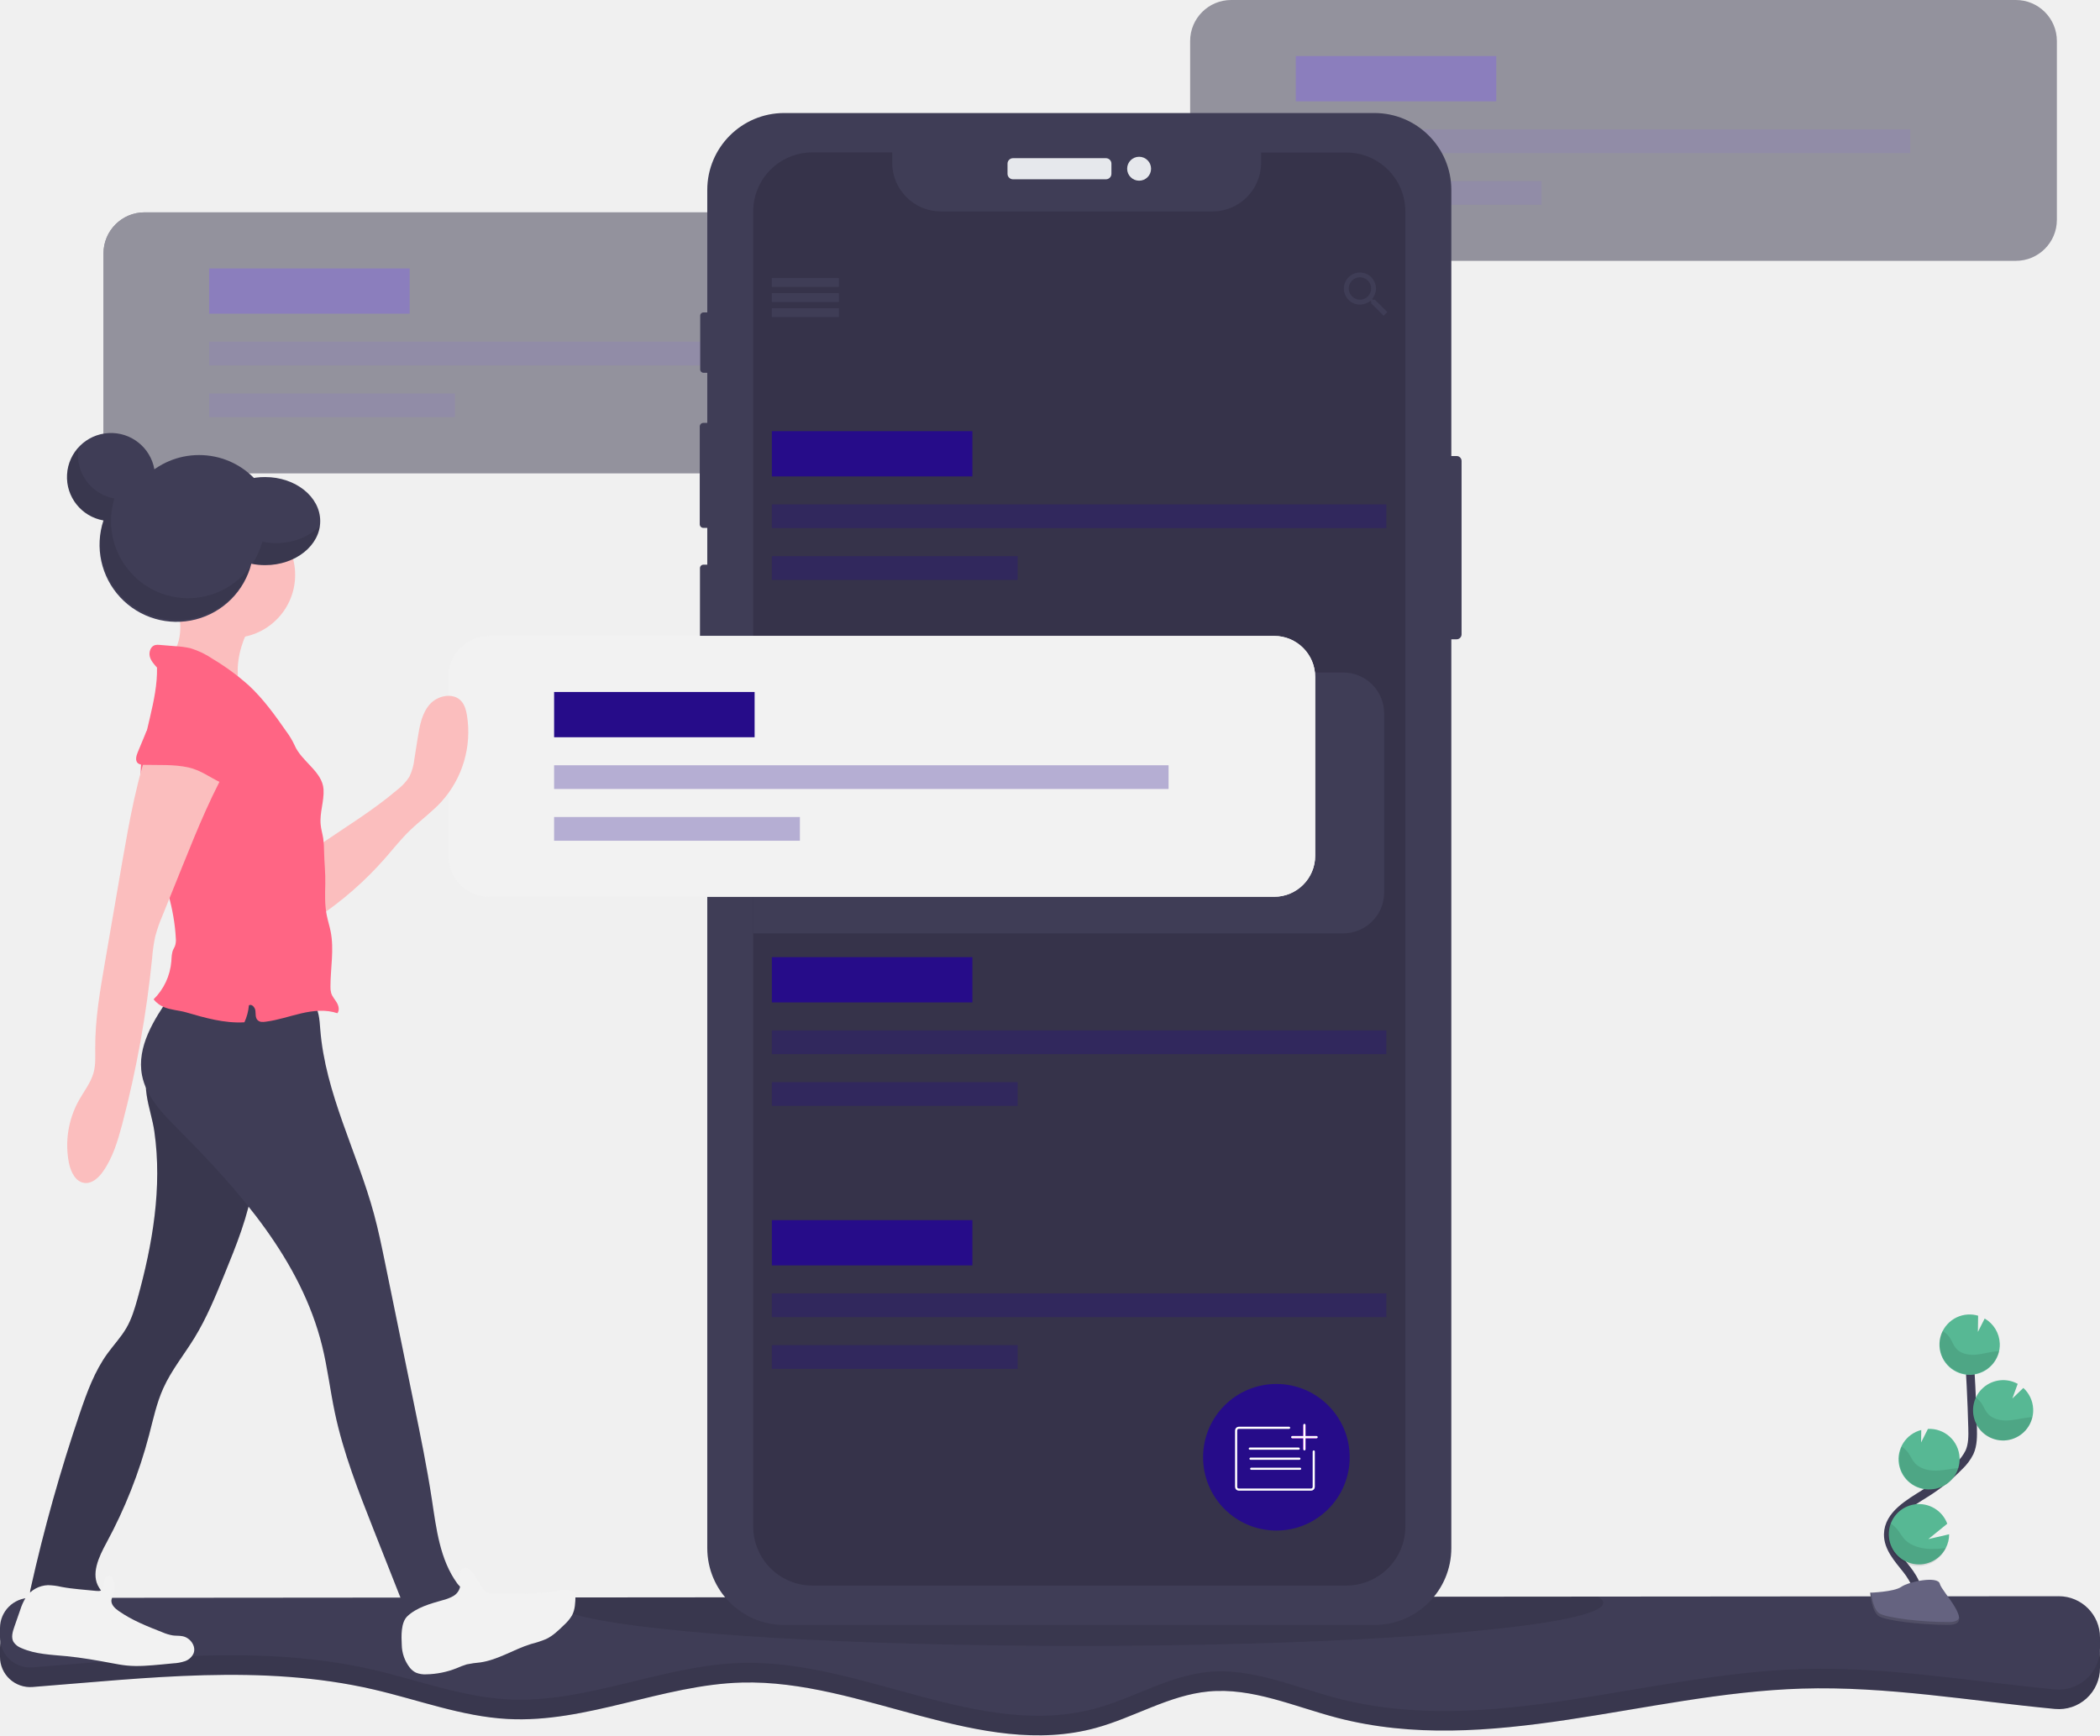
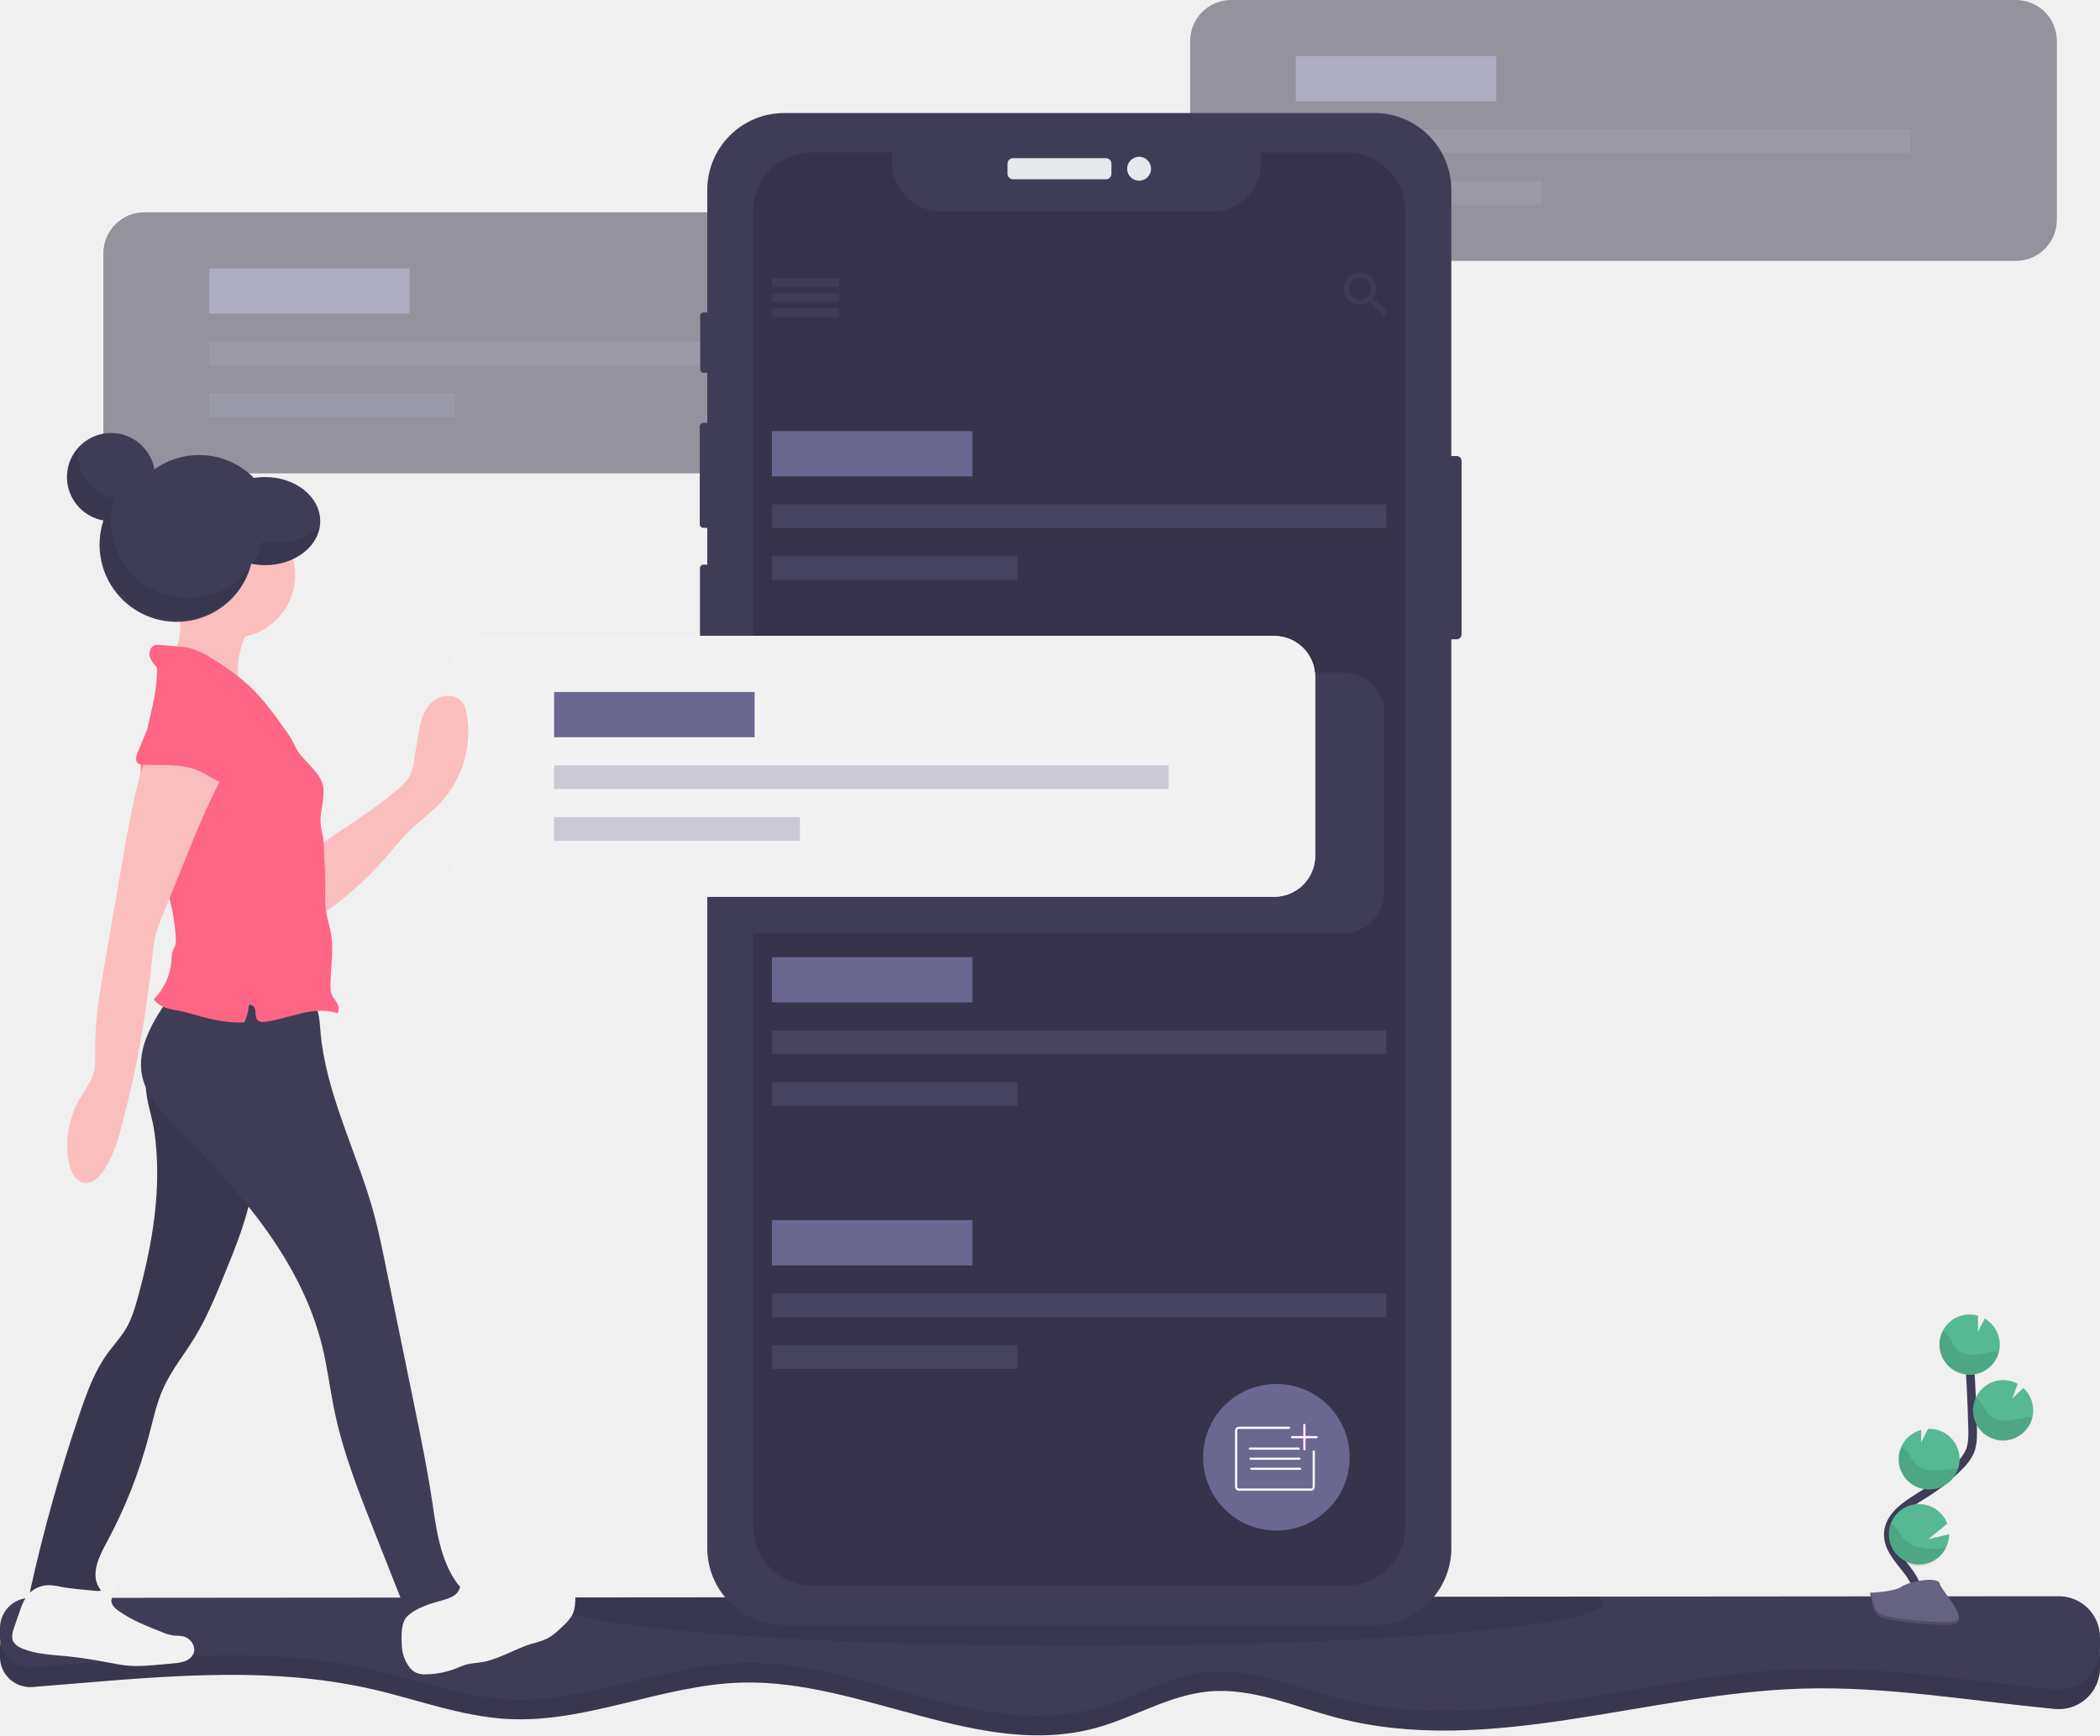
<svg xmlns="http://www.w3.org/2000/svg" id="ada6f7ae-8394-4767-8700-18704e9e9034" data-name="Layer 1" width="974" height="805.02" viewBox="0 0 974 805.02">
  <path d="M1087,816.24v5a19.11,19.11,0,0,1-20.91,19c-39.15-3.72-78.12-10.64-117.4-9.43-72.42,2.21-145.44,31.83-215.54,13.53-19.77-5.16-39.32-14.13-59.66-12.2-18.25,1.73-34.49,12.05-52.17,16.89C567.55,863.79,512.8,826.49,457.06,828c-36.74,1-71.92,18.89-108.62,16.9-21.27-1.14-41.53-8.92-62.28-13.71-51.66-11.94-104.86-5.27-158.09-1.13A14,14,0,0,1,113,816.13v-4.28a14,14,0,0,1,14-14l940.92-.76A19.11,19.11,0,0,1,1087,816.24Z" transform="translate(-113 -47.49)" fill="#3f3d56" />
  <path d="M1087,816.24v5a19.11,19.11,0,0,1-20.91,19c-39.15-3.72-78.12-10.64-117.4-9.43-72.42,2.21-145.44,31.83-215.54,13.53-19.77-5.16-39.32-14.13-59.66-12.2-18.25,1.73-34.49,12.05-52.17,16.89C567.55,863.79,512.8,826.49,457.06,828c-36.74,1-71.92,18.89-108.62,16.9-21.27-1.14-41.53-8.92-62.28-13.71-51.66-11.94-104.86-5.27-158.09-1.13A14,14,0,0,1,113,816.13v-4.28a14,14,0,0,1,14-14l940.92-.76A19.11,19.11,0,0,1,1087,816.24Z" transform="translate(-113 -47.49)" opacity="0.1" />
  <path d="M1087,807.1v5a20.39,20.39,0,0,1-.11,2.08,19.11,19.11,0,0,1-20.8,17c-39.15-3.73-78.12-10.65-117.4-9.44-72.42,2.22-145.44,31.84-215.54,13.53-19.77-5.16-39.32-14.13-59.66-12.2-18.25,1.73-34.49,12.05-52.17,16.9-53.77,14.72-108.52-22.58-164.26-21.08-36.74,1-71.92,18.89-108.62,16.91-21.27-1.15-41.53-8.92-62.28-13.72-51.65-11.93-104.86-5.26-158.09-1.12a14,14,0,0,1-14.86-11.5A13.7,13.7,0,0,1,113,807v-4.28a14,14,0,0,1,14-14l235.83-.19,481.81-.4,223.28-.18A19.11,19.11,0,0,1,1087,807.1Z" transform="translate(-113 -47.49)" fill="#3f3d56" />
  <path d="M856.59,791c0,2.21-4.36,4.33-12.4,6.32C812,805.27,721,811,613.59,811c-105.67,0-195.58-5.55-229-13.31-9-2.09-14-4.34-14-6.69,0-.82.6-1.63,1.78-2.43l481.81-.4C855.77,789.1,856.59,790,856.59,791Z" transform="translate(-113 -47.49)" opacity="0.1" />
  <g opacity="0.5">
    <rect x="552" width="402" height="121" rx="19.03" fill="#36334a" />
-     <rect x="601" y="26" width="93" height="21" fill="#260c89" />
-     <rect x="601" y="60" width="285" height="11" fill="#260c89" opacity="0.3" />
-     <rect x="601" y="84" width="114" height="11" fill="#260c89" opacity="0.3" />
+     <rect x="601" y="26" width="93" height="21" fill="#6a6790" />
+     <rect x="601" y="60" width="285" height="11" fill="#6a6790" opacity="0.3" />
+     <rect x="601" y="84" width="114" height="11" fill="#6a6790" opacity="0.3" />
  </g>
  <g opacity="0.5">
    <rect x="48" y="98.51" width="402" height="121" rx="19.03" fill="#36334a" />
    <rect x="97" y="124.51" width="93" height="21" fill="#36334a" />
    <rect x="97" y="158.51" width="285" height="11" fill="#36334a" />
    <rect x="97" y="182.51" width="114" height="11" fill="#36334a" />
    <rect x="48" y="98.51" width="402" height="121" rx="19.03" fill="#36334a" />
-     <rect x="97" y="124.51" width="93" height="21" fill="#260c89" />
-     <rect x="97" y="158.51" width="285" height="11" fill="#260c89" opacity="0.3" />
-     <rect x="97" y="182.51" width="114" height="11" fill="#260c89" opacity="0.3" />
+     <rect x="97" y="124.51" width="93" height="21" fill="#6a6790" />
+     <rect x="97" y="158.51" width="285" height="11" fill="#6a6790" opacity="0.3" />
+     <rect x="97" y="182.51" width="114" height="11" fill="#6a6790" opacity="0.3" />
  </g>
  <rect x="667.58" y="211.54" width="10.31" height="85.02" rx="2.29" fill="#3f3d56" />
  <rect x="324.76" y="144.93" width="5.79" height="27.99" rx="1.5" fill="#3f3d56" />
  <rect x="324.55" y="196.17" width="6.52" height="48.72" rx="1.69" fill="#3f3d56" />
  <rect x="324.65" y="261.94" width="6.21" height="49.14" rx="1.61" fill="#3f3d56" />
  <rect x="328.04" y="52.43" width="345.1" height="701.37" rx="35.69" fill="#3f3d56" />
  <rect x="467.3" y="73.38" width="48.19" height="9.79" rx="2.54" fill="#e6e8ec" />
  <circle cx="528.33" cy="78.27" r="5.55" fill="#e6e8ec" />
  <path d="M764.83,145.6v610A27.41,27.41,0,0,1,737.42,783H489.76a27.41,27.41,0,0,1-27.41-27.4v-610a27.41,27.41,0,0,1,27.41-27.41h37.06V123a22.58,22.58,0,0,0,22.57,22.57h126A22.57,22.57,0,0,0,697.91,123v-4.76h39.51A27.41,27.41,0,0,1,764.83,145.6Z" transform="translate(-113 -47.49)" fill="#36334a" />
  <rect x="358" y="129" width="31" height="4" fill="#3f3d56" />
  <rect x="358" y="136" width="31" height="4" fill="#3f3d56" />
  <rect x="358" y="143" width="31" height="4" fill="#3f3d56" />
  <rect x="358" y="129" width="31" height="4" fill="#3f3d56" />
  <rect x="358" y="136" width="31" height="4" fill="#3f3d56" />
  <rect x="358" y="143" width="31" height="4" fill="#3f3d56" />
  <path d="M750.66,186.49h-.91l-.35-.29a7.61,7.61,0,0,0,1.78-4.89,7.44,7.44,0,1,0-7.4,7.48,7.73,7.73,0,0,0,4.88-1.78l.34.29v.92l5.74,5.75,1.72-1.72Zm-6.88,0a5.18,5.18,0,1,1,5.16-5.18A5.15,5.15,0,0,1,743.78,186.49Z" transform="translate(-113 -47.49)" fill="#3f3d56" />
-   <rect x="358" y="200" width="93" height="21" fill="#260c89" />
-   <rect x="358" y="234" width="285" height="11" fill="#260c89" opacity="0.3" />
-   <rect x="358" y="258" width="114" height="11" fill="#260c89" opacity="0.3" />
-   <rect x="358" y="444" width="93" height="21" fill="#260c89" />
-   <rect x="358" y="478" width="285" height="11" fill="#260c89" opacity="0.3" />
-   <rect x="358" y="502" width="114" height="11" fill="#260c89" opacity="0.3" />
-   <rect x="358" y="566" width="93" height="21" fill="#260c89" />
-   <rect x="358" y="600" width="285" height="11" fill="#260c89" opacity="0.3" />
-   <rect x="358" y="624" width="114" height="11" fill="#260c89" opacity="0.3" />
-   <circle cx="592" cy="676" r="34" fill="#260c89" />
+   <rect x="358" y="200" width="93" height="21" fill="#6a6790" />
+   <rect x="358" y="234" width="285" height="11" fill="#6a6790" opacity="0.3" />
+   <rect x="358" y="258" width="114" height="11" fill="#6a6790" opacity="0.3" />
+   <rect x="358" y="444" width="93" height="21" fill="#6a6790" />
+   <rect x="358" y="478" width="285" height="11" fill="#6a6790" opacity="0.3" />
+   <rect x="358" y="502" width="114" height="11" fill="#6a6790" opacity="0.3" />
+   <rect x="358" y="566" width="93" height="21" fill="#6a6790" />
+   <rect x="358" y="600" width="285" height="11" fill="#6a6790" opacity="0.3" />
+   <rect x="358" y="624" width="114" height="11" fill="#6a6790" opacity="0.3" />
+   <circle cx="592" cy="676" r="34" fill="#6a6790" />
  <path d="M722.33,720.81v16.43a1.25,1.25,0,0,1-1.25,1.25h-33.5a1.25,1.25,0,0,1-1.25-1.25V711.07a1.25,1.25,0,0,1,1.25-1.25h23.31" transform="translate(-113 -47.49)" fill="none" stroke="#fff" stroke-linecap="round" stroke-miterlimit="10" />
  <line x1="579.67" y1="672" x2="602.33" y2="672" fill="none" stroke="#fff" stroke-linecap="round" stroke-miterlimit="10" />
  <line x1="580" y1="676.67" x2="602.67" y2="676.67" fill="none" stroke="#fff" stroke-linecap="round" stroke-miterlimit="10" />
  <line x1="580.33" y1="681.33" x2="603" y2="681.33" fill="none" stroke="#fff" stroke-linecap="round" stroke-miterlimit="10" />
  <line x1="605" y1="661" x2="605" y2="672.33" fill="none" stroke="#f0f" stroke-miterlimit="10" />
  <line x1="610.67" y1="666.67" x2="599.33" y2="666.67" fill="none" stroke="#f0f" stroke-miterlimit="10" />
  <line x1="605" y1="661" x2="605" y2="672.33" fill="none" stroke="#fff" stroke-linecap="round" stroke-miterlimit="10" />
  <line x1="610.67" y1="666.67" x2="599.33" y2="666.67" fill="none" stroke="#fff" stroke-linecap="round" stroke-miterlimit="10" />
  <path d="M1001.6,792.66c3-5.51-.4-12.27-4.29-17.18s-8.61-10-8.51-16.29c.15-9,9.7-14.31,17.33-19.09a84,84,0,0,0,15.56-12.51,22.8,22.8,0,0,0,4.78-6.4c1.58-3.52,1.54-7.52,1.44-11.37q-.51-19.26-1.91-38.49" transform="translate(-113 -47.49)" fill="none" stroke="#3f3d56" stroke-miterlimit="10" stroke-width="4" />
  <path d="M1040.51,670.63a14,14,0,0,0-7-11.5l-3.14,6.22.1-7.53a14.22,14.22,0,0,0-4.63-.56,14,14,0,1,0,14.68,13.37Z" transform="translate(-113 -47.49)" fill="#57b894" />
  <path d="M1015.48,765.62a14,14,0,1,1,.68-11.3l-8.77,7.13,9.65-2.23A14,14,0,0,1,1015.48,765.62Z" transform="translate(-113 -47.49)" fill="#57b894" />
  <path d="M1008.55,738.37a14,14,0,0,1-4.45-27.53l-.08,5.78,3.18-6.29h0a14,14,0,0,1,14.67,13.36,13.84,13.84,0,0,1-.6,4.79A14,14,0,0,1,1008.55,738.37Z" transform="translate(-113 -47.49)" fill="#57b894" />
  <path d="M1042.62,715.7a14,14,0,1,1,6.21-26.27l-2.48,6.8,5.1-4.9A14,14,0,0,1,1056,701a13.79,13.79,0,0,1-.35,3.87A14,14,0,0,1,1042.62,715.7Z" transform="translate(-113 -47.49)" fill="#57b894" />
  <path d="M1038.62,674.37c-3.24.35-6.39,1.36-9.64,1.56s-6.82-.57-8.88-3.1c-1.1-1.36-1.66-3.08-2.59-4.57a10,10,0,0,0-3.54-3.33,14,14,0,1,0,26.24,9.32Q1039.42,674.28,1038.62,674.37Z" transform="translate(-113 -47.49)" opacity="0.1" />
  <path d="M1042.62,715.7a14,14,0,0,1-13.35-20,10.37,10.37,0,0,1,2.82,2.82c1,1.51,1.61,3.26,2.78,4.64,2.19,2.57,5.92,3.41,9.31,3.26s6.66-1.12,10-1.43c.47,0,.94-.07,1.42-.08A14,14,0,0,1,1042.62,715.7Z" transform="translate(-113 -47.49)" opacity="0.1" />
  <path d="M1008.55,738.37a14,14,0,0,1-13.46-19.76,11.48,11.48,0,0,1,3,2.85c1.09,1.54,1.77,3.32,3.05,4.74,2.37,2.63,6.35,3.56,9.93,3.48s6.83-.93,10.28-1.2A14,14,0,0,1,1008.55,738.37Z" transform="translate(-113 -47.49)" opacity="0.1" />
  <path d="M1015.48,765.62a14,14,0,0,1-25.59-11.45,13.84,13.84,0,0,1,3.08,2.75c1.34,1.62,2.22,3.47,3.76,5,2.87,2.82,7.5,4,11.63,4.09A60,60,0,0,0,1015.48,765.62Z" transform="translate(-113 -47.49)" opacity="0.1" />
  <path d="M980.43,786.31s11.08-.34,14.42-2.72,17-5.21,17.86-1.4,16.65,19,4.15,19.06-29.06-1.94-32.4-4S980.43,786.31,980.43,786.31Z" transform="translate(-113 -47.49)" fill="#656380" />
  <path d="M1017.08,799.93c-12.51.1-29.06-1.95-32.39-4-2.54-1.55-3.55-7.09-3.89-9.65h-.37s.7,8.94,4,11,19.89,4.07,32.4,4c3.61,0,4.85-1.31,4.78-3.21C1021.14,799.19,1019.77,799.9,1017.08,799.93Z" transform="translate(-113 -47.49)" opacity="0.2" />
  <path d="M755,378.52v82.94a19,19,0,0,1-19,19H462.35v-121H736A19,19,0,0,1,755,378.52Z" transform="translate(-113 -47.49)" fill="#3f3d56" />
  <rect x="208" y="295" width="402" height="121" rx="19.03" fill="#f2f2f2" />
  <rect x="208" y="295" width="402" height="121" rx="19.03" fill="#f2f2f2" />
-   <rect x="257" y="321" width="93" height="21" fill="#260c89" />
-   <rect x="257" y="355" width="285" height="11" fill="#260c89" opacity="0.3" />
-   <rect x="257" y="379" width="114" height="11" fill="#260c89" opacity="0.3" />
+   <rect x="257" y="321" width="93" height="21" fill="#6a6790" />
+   <rect x="257" y="355" width="285" height="11" fill="#6a6790" opacity="0.3" />
+   <rect x="257" y="379" width="114" height="11" fill="#6a6790" opacity="0.3" />
  <circle cx="92.34" cy="246.84" r="35.75" fill="#3f3d56" />
  <path d="M184.6,572.43c3.69,25.89-.81,52.29-7.82,77.48-1.31,4.69-2.72,9.42-5.17,13.63s-5.86,7.83-8.74,11.79c-6,8.26-9.52,18-12.81,27.64a779.65,779.65,0,0,0-22.82,81.32,5.57,5.57,0,0,0,0,3.47c.87,2,3.51,2.26,5.68,2.25l28.06-.15c1-1.92-.85-4-2-5.84-4-6.22-.16-14.3,3.37-20.81a223.74,223.74,0,0,0,19.78-50c1.92-7.33,3.48-14.82,6.6-21.73,3.77-8.38,9.68-15.59,14.48-23.43,5.58-9.11,9.65-19,13.69-28.93,5.64-13.78,11.33-27.73,13.55-42.45,2.09-13.82,1.06-27.9-.3-41.81a2.64,2.64,0,0,0-3.06-3l-37.65-1.94c-7.76-.4-9.6-2.1-8.42,5.52C181.84,561.13,183.78,566.67,184.6,572.43Z" transform="translate(-113 -47.49)" fill="#3f3d56" />
  <path d="M184.6,572.43c3.69,25.89-.81,52.29-7.82,77.48-1.31,4.69-2.72,9.42-5.17,13.63s-5.86,7.83-8.74,11.79c-6,8.26-9.52,18-12.81,27.64a779.65,779.65,0,0,0-22.82,81.32,5.57,5.57,0,0,0,0,3.47c.87,2,3.51,2.26,5.68,2.25l28.06-.15c1-1.92-.85-4-2-5.84-4-6.22-.16-14.3,3.37-20.81a223.74,223.74,0,0,0,19.78-50c1.92-7.33,3.48-14.82,6.6-21.73,3.77-8.38,9.68-15.59,14.48-23.43,5.58-9.11,9.65-19,13.69-28.93,5.64-13.78,11.33-27.73,13.55-42.45,2.09-13.82,1.06-27.9-.3-41.81a2.64,2.64,0,0,0-3.06-3l-37.65-1.94c-7.76-.4-9.6-2.1-8.42,5.52C181.84,561.13,183.78,566.67,184.6,572.43Z" transform="translate(-113 -47.49)" opacity="0.1" />
  <path d="M192,509.48c-7.65,11-15.67,23.66-13.13,36.83,1.93,10,9.55,17.75,16.74,25,28.74,28.86,57,60.92,66.78,100.47,2.52,10.22,3.74,20.71,5.91,31,3.94,18.7,11,36.58,18,54.35l18.72,47.38a28.36,28.36,0,0,0,27.1-18c-2.46-.19-5.67-2.57-7.11-4.57-8-11.07-9.64-25.31-11.69-38.81-2.27-14.92-5.3-29.72-8.34-44.51L291.58,633.2c-1.55-7.55-3.1-15.11-5.12-22.54-7.82-28.83-22.64-56-24.93-85.81-.34-4.38-.55-9.19-3.52-12.44-3.12-3.43-8.24-4-12.87-4.27C226.41,506.9,210.25,505.07,192,509.48Z" transform="translate(-113 -47.49)" fill="#3f3d56" />
  <path d="M141.47,783.62a29.86,29.86,0,0,0-6.22-.8,12.92,12.92,0,0,0-10.16,5.55,25.25,25.25,0,0,0-2.73,6l-2.71,7.78c-.8,2.28-1.58,4.91-.39,7A7.42,7.42,0,0,0,122.9,812c6.56,2.92,13.95,3.08,21.1,3.78,6.94.68,13.82,1.9,20.67,3.19,2.36.44,4.71.89,7.1,1.13,5.34.54,10.72,0,16.06-.48l5.51-.53a19.84,19.84,0,0,0,5.42-1,6.83,6.83,0,0,0,4-3.59c1.36-3.37-1.56-7.36-5.13-8-1.45-.29-2.95-.16-4.42-.35a20.88,20.88,0,0,1-4.84-1.45c-7.05-2.77-14.17-5.57-20.37-9.93-1.72-1.21-3.52-2.9-3.33-5a10.19,10.19,0,0,1,.89-2.59,9.46,9.46,0,0,0,.08-6.69c-.34-.92-1-1.89-1.93-2-2.64-.32-2.32,3.53-2.71,5-.53,2-1.49,2.18-3.37,2C152.23,784.91,146.83,784.64,141.47,783.62Z" transform="translate(-113 -47.49)" fill="#f2f2f2" />
  <path d="M299.34,810.45a17.65,17.65,0,0,0,3.82,10.75,8.36,8.36,0,0,0,2.72,2.19,10.92,10.92,0,0,0,4.95.79,40.05,40.05,0,0,0,13.89-2.81,39.7,39.7,0,0,1,4.8-1.81,53.88,53.88,0,0,1,6.24-.9c8.27-1.19,15.53-6.07,23.52-8.54a49.45,49.45,0,0,0,7-2.3c3.16-1.49,5.72-4,8.23-6.43a19.89,19.89,0,0,0,3.78-4.52c1.47-2.74,1.56-6,1.62-9.1a2.59,2.59,0,0,0-.24-1.41,2.1,2.1,0,0,0-.9-.71c-2.43-1.2-5.31-.6-8-.13-9.72,1.73-19.67,1.41-29.54,1.09a4.29,4.29,0,0,1-4.54-2.59l-3.75-6c-1.07-1.72-2.77-3.69-4.71-3.1-1.55.47-2.18,2.37-2.12,4s.56,3.25.25,4.84a6.61,6.61,0,0,1-3.2,4.16,20.44,20.44,0,0,1-5,1.92c-5.52,1.56-11.94,3.33-16.21,7.39C298.86,800.15,299.15,806.6,299.34,810.45Z" transform="translate(-113 -47.49)" fill="#f2f2f2" />
  <path d="M297.4,413.75a23.17,23.17,0,0,0,5.46-5.94,24.21,24.21,0,0,0,2.33-8.21l1.57-9.92c.87-5.47,1.89-11.26,5.54-15.43s10.92-5.66,14.63-1.54c1.62,1.79,2.26,4.25,2.66,6.64a48.34,48.34,0,0,1-11.82,40c-4.49,4.92-10,8.83-14.75,13.48-4.14,4-7.73,8.59-11.55,12.94A159.42,159.42,0,0,1,260,473.27c.14-7.44,1.09-15.42,0-22.81-.81-5.34-3-8.22,2.17-11.71C274.17,430.59,286.28,423.21,297.4,413.75Z" transform="translate(-113 -47.49)" fill="#fbbebe" />
  <path d="M196.56,340.57c-.39,5.32-2.6,10.76-7,13.83q18.69,6.54,36.87,14.42c-2.34-2.25-3.05-5.7-3.16-8.94-.31-8.47,2.62-16.8,6.9-24.1a5.85,5.85,0,0,0,1.13-3.18c-.14-2.36-2.94-3.45-5.24-4a128.86,128.86,0,0,0-23.92-3.47c-3.45-.11-7.54-1.2-6.76,3.19C196.12,332.42,196.87,336.42,196.56,340.57Z" transform="translate(-113 -47.49)" fill="#fbbebe" />
  <circle cx="107.66" cy="266.7" r="29.23" fill="#fbbebe" />
  <path d="M249.6,393.14a35.36,35.36,0,0,0-3.71-6.22c-5.3-7.61-10.74-15.21-17.54-21.51a109.19,109.19,0,0,0-16.65-12.23,37.79,37.79,0,0,0-10.42-5,40.77,40.77,0,0,0-6.69-.91l-7.59-.62a6.21,6.21,0,0,0-2,.06c-2.06.52-3,3.08-2.56,5.15s2,3.75,3.38,5.32c.34,15.49-6.55,30.77-7.48,46.24-1.63,27,14.88,52.21,16.2,79.28a8.55,8.55,0,0,1-.38,3.63c-.22.56-.55,1.07-.8,1.62-.78,1.7-.75,3.63-.89,5.5a27.94,27.94,0,0,1-8.23,17.62,12.23,12.23,0,0,0,4.64,3.54c3.19,1.39,7,1.51,10.39,2.48,8.84,2.58,17.9,5.18,27.09,4.63a23.9,23.9,0,0,0,2.09-7.87c1.3-.81,2.8.92,3,2.44s-.09,3.29,1,4.39,2.47.93,3.8.76c5.61-.71,11-2.6,16.5-3.87s11.38-1.88,16.73-.06c1.08-1.37.62-3.4-.26-4.9s-2.13-2.82-2.63-4.49a10.08,10.08,0,0,1-.32-2.95c0-8.55,1.76-17.19.09-25.58-.49-2.46-1.27-4.86-1.77-7.33-1-4.79-.85-9.73-.72-14.62s-.46-10.18-.56-15.14a48.29,48.29,0,0,0-.4-6.13c-.34-2.13-1-4.21-1.18-6.36-.54-5.46,1.66-10.88,1.33-16.36C262.51,405.33,252.84,400.81,249.6,393.14Z" transform="translate(-113 -47.49)" fill="#ff6584" />
  <path d="M183.63,389.22c-7.08,18.78-10.54,38.7-14,58.48l-8,46.46c-2.27,13.13-4.55,26.34-4.46,39.66,0,3.74.24,7.55-.74,11.16-1.28,4.74-4.46,8.69-6.87,13a42.78,42.78,0,0,0-4.6,28.93c.82,4.15,3.06,8.86,7.27,9.34,3.46.38,6.45-2.37,8.47-5.21,4.64-6.51,6.94-14.37,9-22.11a500.11,500.11,0,0,0,13.87-77.09,75.06,75.06,0,0,1,1.39-9.8,69.54,69.54,0,0,1,3.38-9.76q4.59-11.38,9.19-22.76c7.07-17.53,14.18-35.14,23.89-51.36-9.6-2.76-19.59-6-29.19-8.73C189.46,388.61,186.49,389.1,183.63,389.22Z" transform="translate(-113 -47.49)" fill="#fbbebe" />
  <path d="M200.27,403.46c-6.72-1.45-13.67-1-20.53-1.17a4.43,4.43,0,0,1-2.76-.72c-1.39-1.19-.8-3.42-.1-5.11l3.32-8a11.64,11.64,0,0,1,2.66-4.42c1.69-1.5,4.07-1.87,6.31-2.14,7.29-.84,14.79-1.12,21.86.85s13.72,6.45,16.88,13.08c1.32,2.76,1.93,6.24.18,8.75-2.6,3.73-8.43,7.9-12.78,5.86C210.1,408,206.11,404.73,200.27,403.46Z" transform="translate(-113 -47.49)" fill="#ff6584" />
  <path d="M236,268.79a29.52,29.52,0,0,0-16.28,4.69,35.75,35.75,0,0,0-35.1-8.22A20.43,20.43,0,1,0,161,288.91,35.75,35.75,0,1,0,229.57,309a32,32,0,0,0,6.41.65c14.1,0,25.54-9.15,25.54-20.43S250.08,268.79,236,268.79Z" transform="translate(-113 -47.49)" fill="#3f3d56" />
  <path d="M241.09,299.43a31.1,31.1,0,0,1-6.41-.65A35.57,35.57,0,0,1,230,309.07a32.11,32.11,0,0,0,6,.58c13.18,0,24-8,25.39-18.24C256.7,296.29,249.35,299.43,241.09,299.43Z" transform="translate(-113 -47.49)" opacity="0.1" />
  <path d="M200.23,325a35.8,35.8,0,0,1-34.18-46.28,20.43,20.43,0,0,1-16.89-20.12,20.09,20.09,0,0,1,.33-3.66,20.43,20.43,0,0,0,11.46,34,35.75,35.75,0,0,0,68.29,21.18A35.68,35.68,0,0,1,200.23,325Z" transform="translate(-113 -47.49)" opacity="0.1" />
</svg>
